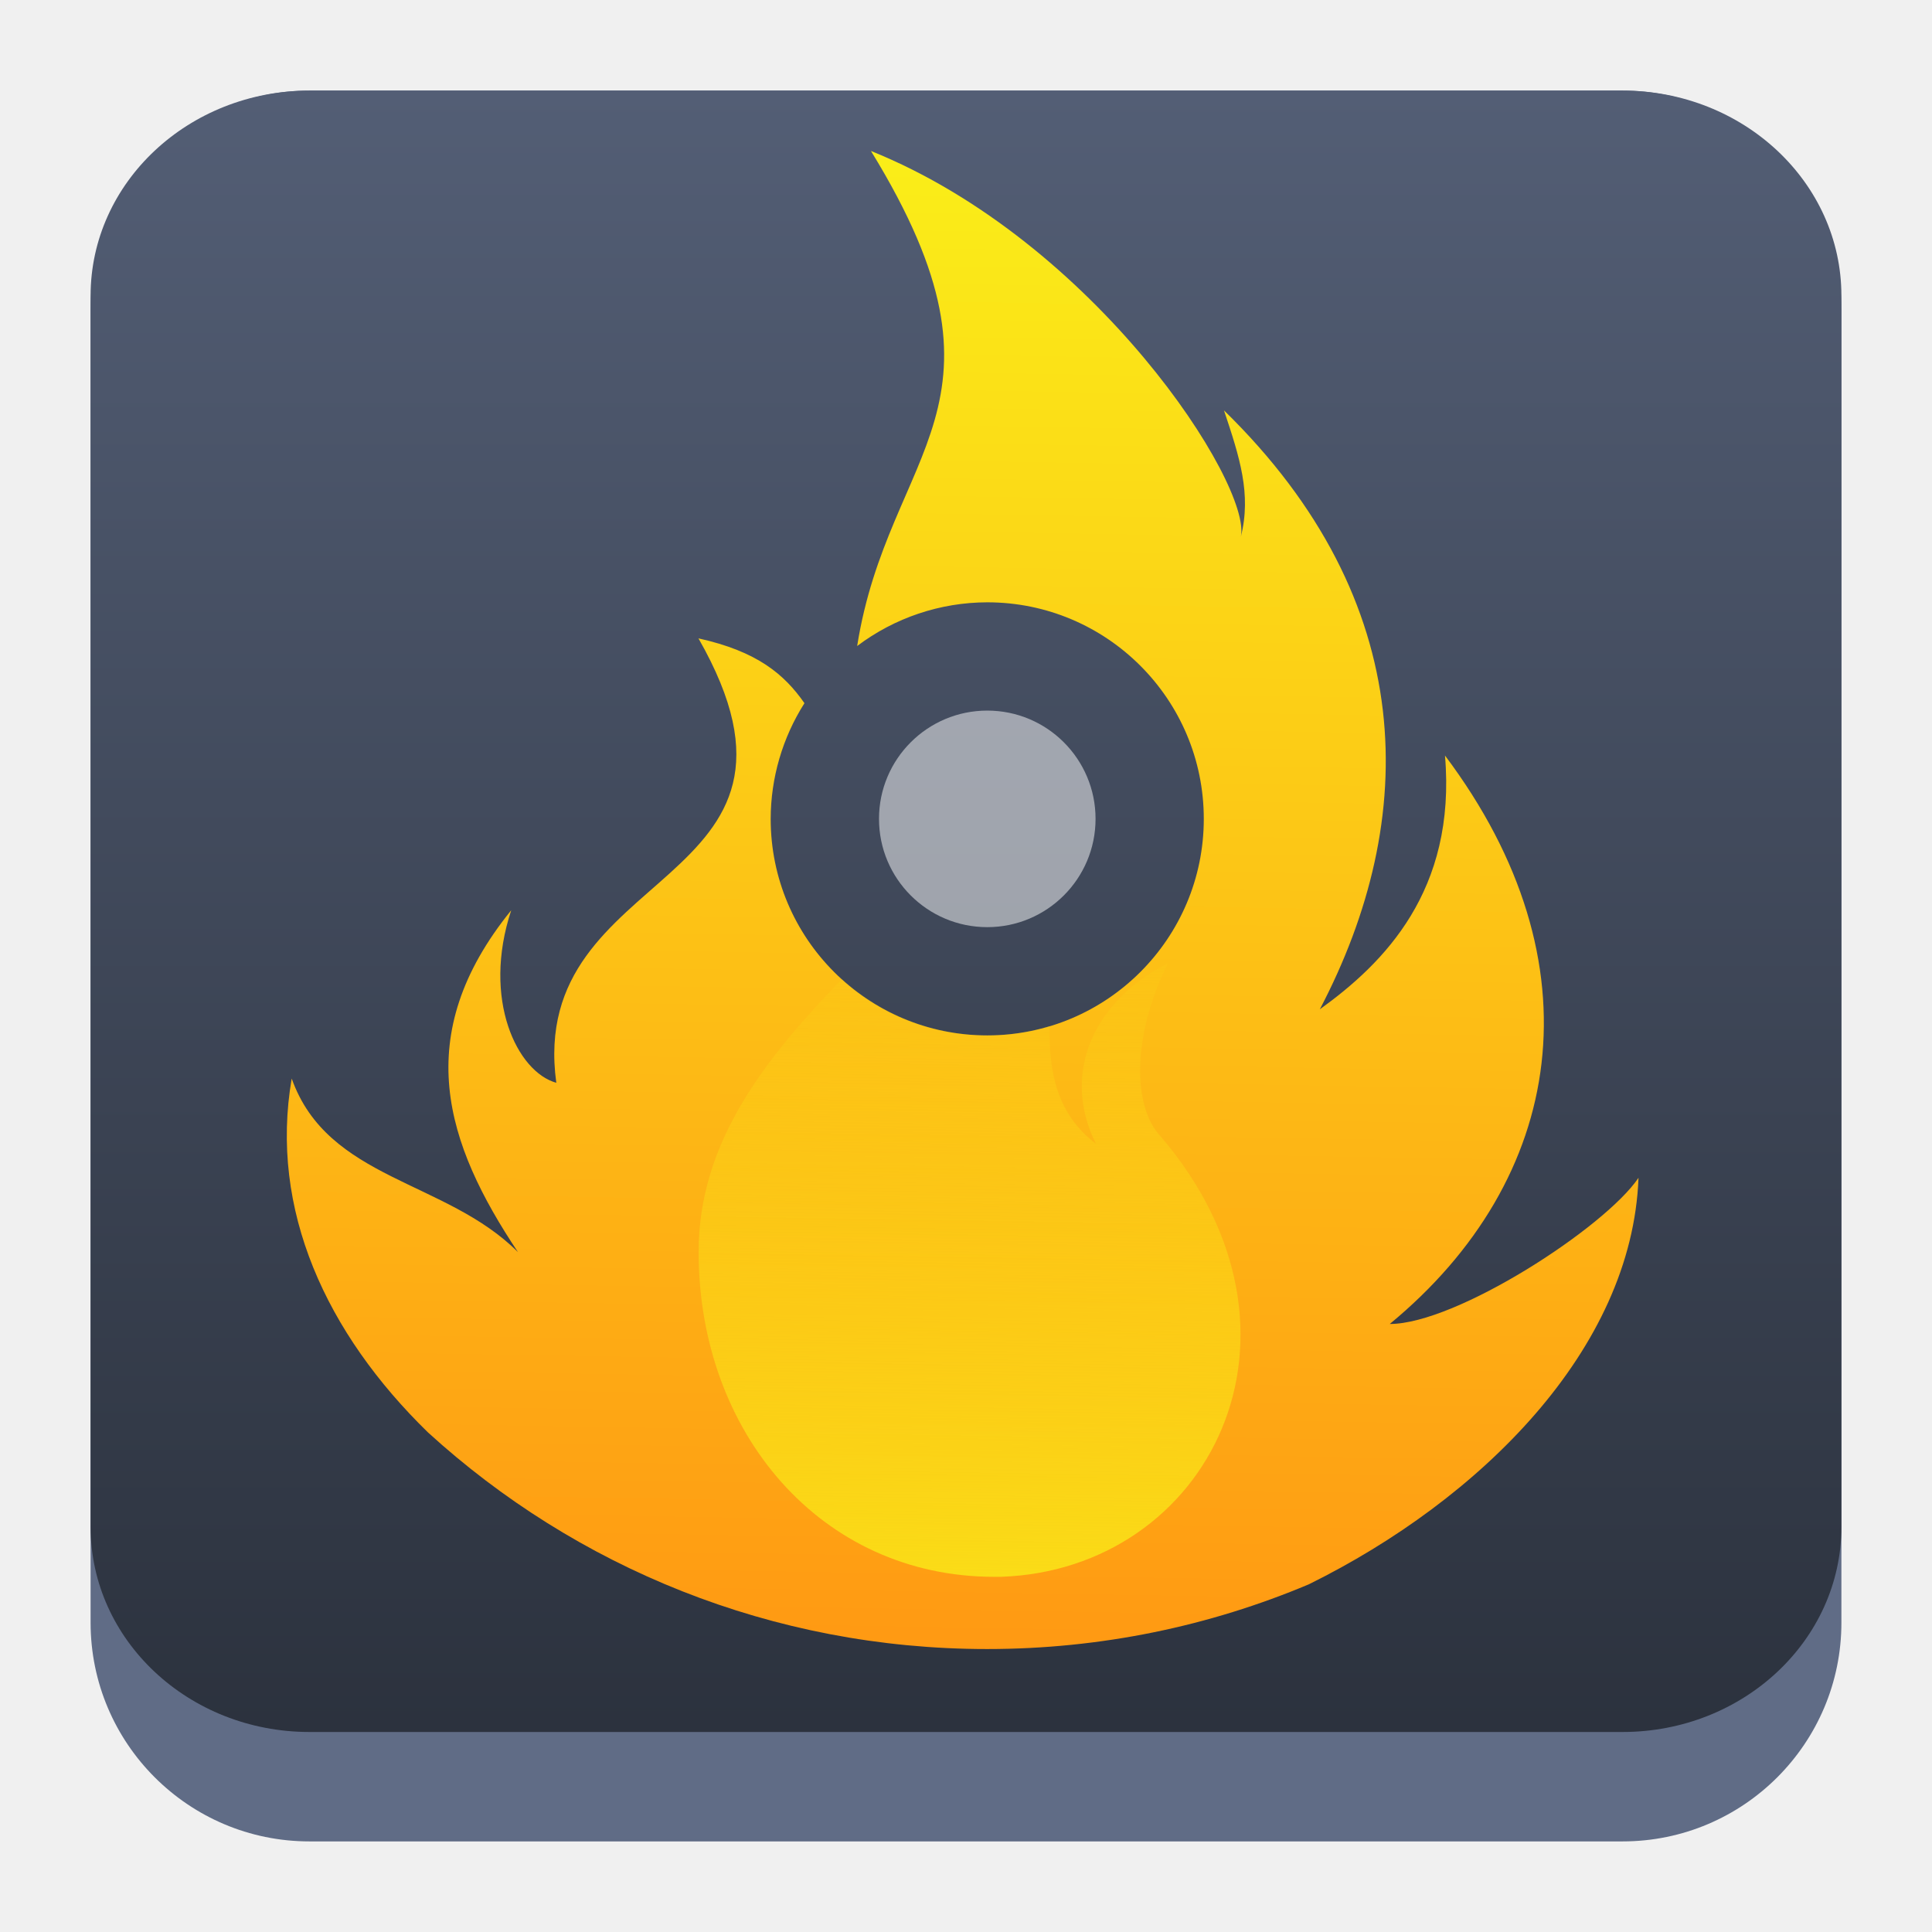
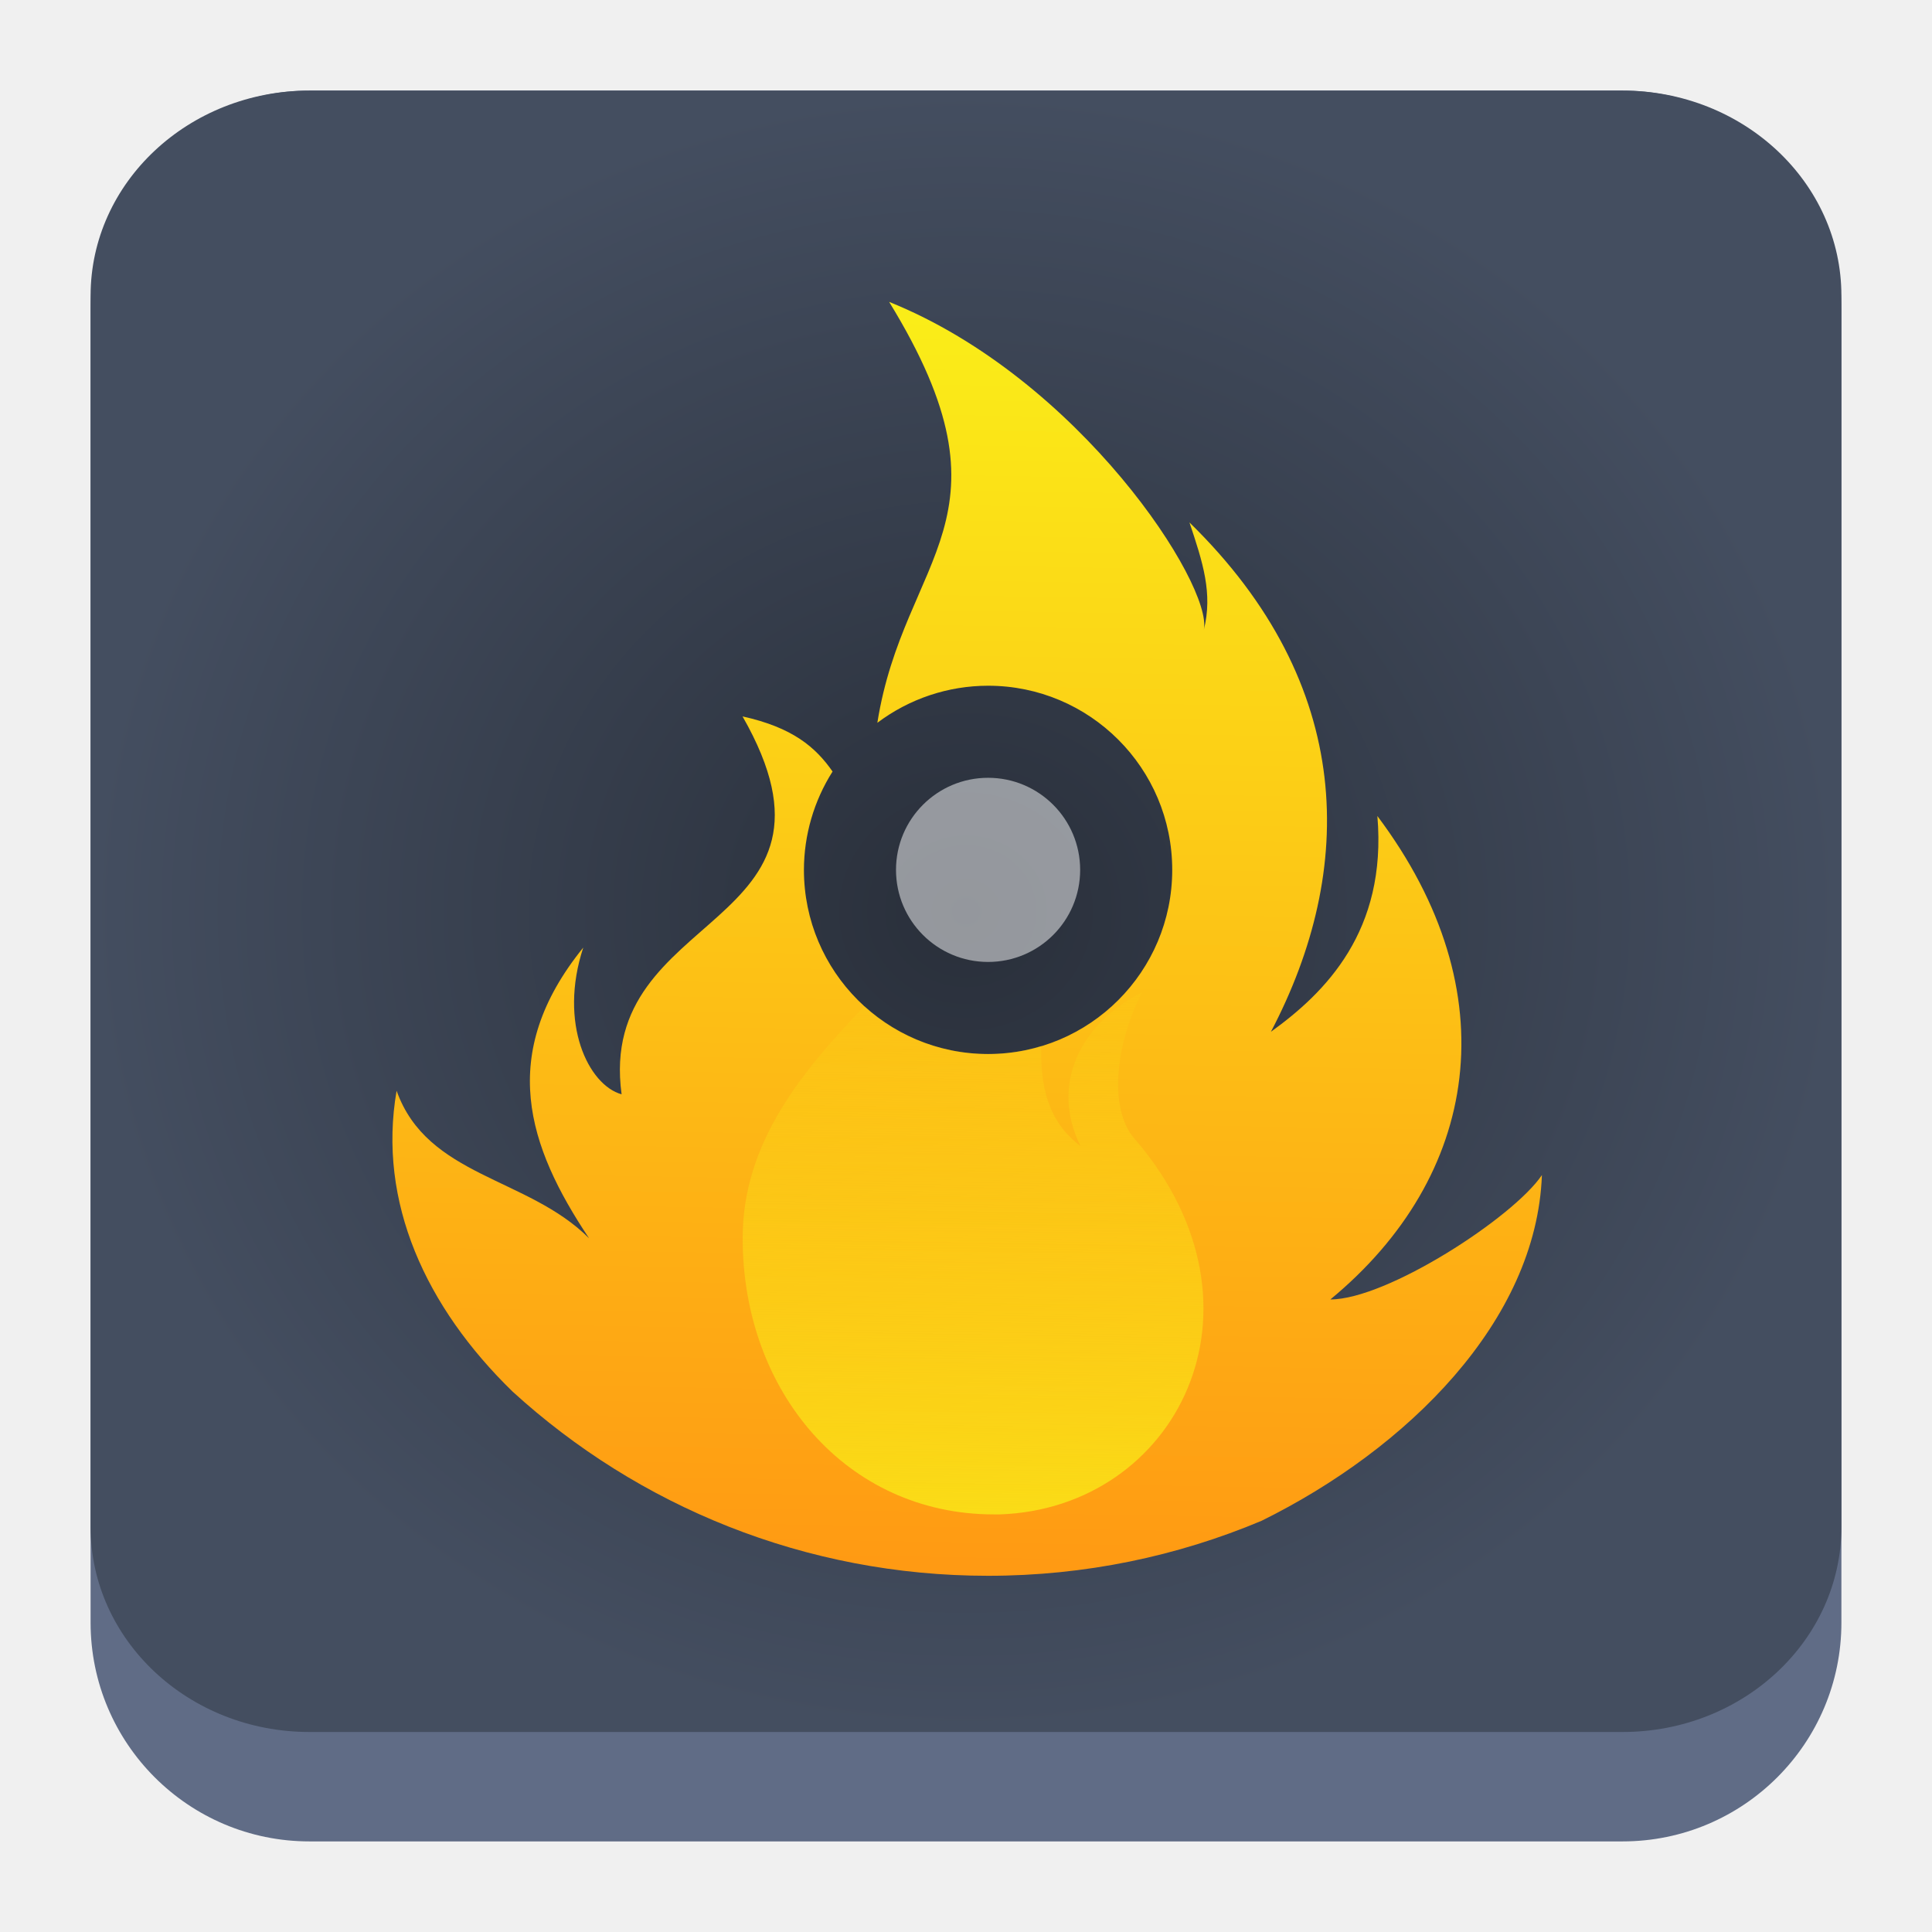
<svg xmlns="http://www.w3.org/2000/svg" xmlns:xlink="http://www.w3.org/1999/xlink" width="64" height="64" version="1.1" viewBox="0 0 16.933 16.933" id="svg392">
  <defs id="defs370">
    <filter id="filter1057" x="-0.027" y="-0.027" width="1.054" height="1.054" color-interpolation-filters="sRGB">
      <feGaussianBlur stdDeviation="0.619" id="feGaussianBlur349" />
    </filter>
    <linearGradient id="linearGradient1053" x1="-127" x2="-72" y1="60" y2="5" gradientTransform="matrix(0.26458,0,0,0.26458,3.748105,-11.86354)" gradientUnits="userSpaceOnUse">
      <stop stop-color="#323741" offset="0" id="stop352" />
      <stop stop-color="#465064" offset="1" id="stop354" />
    </linearGradient>
    <filter id="filter957" x="-0.062" y="-0.058" width="1.125" height="1.115" color-interpolation-filters="sRGB">
      <feGaussianBlur stdDeviation="0.974" id="feGaussianBlur357" />
    </filter>
    <linearGradient id="linearGradient927" x1="22.676" x2="23.373" y1="47.124" y2="5.518" gradientTransform="matrix(0.31633,0,0,0.31633,-30.16869,-10.86469)" gradientUnits="userSpaceOnUse">
      <stop stop-color="#ff9913" offset="0" id="stop360" />
      <stop stop-color="#faee18" offset="1" id="stop362" />
    </linearGradient>
    <linearGradient id="linearGradient935" x1="24.677" x2="24.989" y1="45.614" y2="25.619" gradientTransform="matrix(0.31633,0,0,0.31633,-30.16879,-10.86469)" gradientUnits="userSpaceOnUse">
      <stop stop-color="#fade17" offset="0" id="stop365" />
      <stop stop-color="#fade17" stop-opacity="0" offset="1" id="stop367" />
-     </linearGradient>
-     <linearGradient xlink:href="#linearGradient22063" id="linearGradient22065" x1="-14" y1="6" x2="-14" y2="-10" gradientUnits="userSpaceOnUse" gradientTransform="matrix(0.9590957,0,0,0.9590957,21.89384,10.38469)" />
-     <linearGradient id="linearGradient22063">
-       <stop style="stop-color:#292f3a;stop-opacity:1;" offset="0" id="stop22059" />
-       <stop style="stop-color:#535e75;stop-opacity:1;" offset="1" id="stop22061" />
    </linearGradient>
    <linearGradient id="linearGradient3861" x1="23" x2="23" y1="290.018" y2="188.148" gradientTransform="matrix(0.2795123,0,0,0.2728573,25.1487,-79.15005)" gradientUnits="userSpaceOnUse">
      <stop stop-color="#eff0f1" offset="0" id="stop253" />
      <stop stop-color="#bdc3c7" offset="1" id="stop255" />
    </linearGradient>
    <linearGradient id="linearGradient1066" x1="23.065" x2="23.065" y1="2.933" y2="-9.409" gradientUnits="userSpaceOnUse" gradientTransform="matrix(1.056425,0,0,1.056425,25.1487,-11.22855)">
      <stop stop-color="#da4453" offset="0" id="stop258" />
      <stop stop-color="#ed1515" offset="1" id="stop260" />
    </linearGradient>
    <linearGradient id="linearGradient4626">
      <stop style="stop-color:#000000;stop-opacity:1;" offset="0" id="stop4628" />
      <stop style="stop-color:#000000;stop-opacity:0;" offset="1" id="stop4630" />
    </linearGradient>
    <radialGradient id="radialGradient1353" cx="2.675" cy="4.54" r="1.762" gradientTransform="matrix(3.707855,0,0,3.470206,28.19744,3.245035)" gradientUnits="userSpaceOnUse" xlink:href="#linearGradient4626" />
    <radialGradient id="radialGradient1341" cx="2.675" cy="4.54" r="1.762" gradientTransform="matrix(0.9810366,0,0,0.9181586,0.2862641,0.8585822)" gradientUnits="userSpaceOnUse" xlink:href="#linearGradient4626" />
    <radialGradient id="radialGradient1345" cx="2.675" cy="4.54" r="1.762" gradientTransform="matrix(0.9810366,0,0,0.9181586,2.67158,0.8585822)" gradientUnits="userSpaceOnUse" xlink:href="#linearGradient4626" />
    <radialGradient id="radialGradient1349" cx="2.675" cy="4.54" r="1.762" gradientTransform="matrix(0.9810366,0,0,0.9181586,5.046629,0.8585822)" gradientUnits="userSpaceOnUse" xlink:href="#linearGradient4626" />
    <radialGradient id="radialGradient1385" cx="2.675" cy="4.54" r="1.762" gradientTransform="matrix(3.707855,0,0,3.470206,28.19744,12.15305)" gradientUnits="userSpaceOnUse" xlink:href="#linearGradient4626" />
    <radialGradient id="radialGradient1405" cx="2.675" cy="4.54" r="1.762" gradientTransform="matrix(3.707855,0,0,3.470206,1.081943,21.21146)" gradientUnits="userSpaceOnUse" xlink:href="#linearGradient4626" />
    <radialGradient id="radialGradient1407" cx="2.675" cy="4.54" r="1.762" gradientTransform="matrix(3.707855,0,0,3.470206,10.09731,21.21146)" gradientUnits="userSpaceOnUse" xlink:href="#linearGradient4626" />
    <radialGradient id="radialGradient1409" cx="2.675" cy="4.54" r="1.762" gradientTransform="matrix(3.707855,0,0,3.470206,19.07388,21.21146)" gradientUnits="userSpaceOnUse" xlink:href="#linearGradient4626" />
    <radialGradient id="radialGradient1411" cx="2.675" cy="4.54" r="1.762" gradientTransform="matrix(3.707855,0,0,3.470206,28.19744,21.21146)" gradientUnits="userSpaceOnUse" xlink:href="#linearGradient4626" />
    <linearGradient id="linearGradient1439" x1="23.282" x2="23.282" y1="11.251" y2="2.296" gradientUnits="userSpaceOnUse">
      <stop stop-color="#bdc3c7" offset="0" id="stop272" />
      <stop stop-color="#eff0f1" offset="1" id="stop274" />
    </linearGradient>
    <linearGradient id="linearGradient1441" x1="22.997" x2="22.997" y1="25.902" y2="4.095" gradientTransform="matrix(3.779528,0,0,3.779528,-64,0)" gradientUnits="userSpaceOnUse">
      <stop stop-color="#7f8c8d" offset="0" id="stop277" />
      <stop stop-color="#bdc3c7" offset="1" id="stop279" />
    </linearGradient>
    <linearGradient id="linearGradient1501" x1="19.512" x2="19.512" y1="5.821" y2="2.339" gradientUnits="userSpaceOnUse">
      <stop stop-color="#16a085" offset="0" id="stop282" />
      <stop stop-color="#fff" offset="1" id="stop284" />
    </linearGradient>
    <linearGradient id="linearGradient1509" x1="19.512" x2="19.512" y1="5.821" y2="3.099" gradientTransform="translate(2.391871,4.7625)" gradientUnits="userSpaceOnUse" xlink:href="#linearGradient1515" />
    <linearGradient id="linearGradient1515">
      <stop stop-color="#f39c1f" offset="0" id="stop243" />
      <stop stop-color="#fff" offset="1" id="stop245" />
    </linearGradient>
    <linearGradient id="linearGradient1505" x1="19.512" x2="19.512" y1="5.821" y2="3.099" gradientTransform="translate(4.7625,2.38125)" gradientUnits="userSpaceOnUse">
      <stop stop-color="#16a085" offset="0" id="stop287" />
      <stop stop-color="#d9faf4" offset="1" id="stop289" />
    </linearGradient>
    <linearGradient id="linearGradient1525" x1="19.512" x2="19.512" y1="5.821" y2="3.099" gradientTransform="translate(7.143749,-0.03049597)" gradientUnits="userSpaceOnUse" xlink:href="#linearGradient1515" />
-     <linearGradient xlink:href="#linearGradient927" id="linearGradient1859" gradientUnits="userSpaceOnUse" gradientTransform="matrix(0.31633,0,0,0.31633,1.060876,-0.4146694)" x1="22.676" y1="47.124" x2="23.373" y2="5.518" />
-     <linearGradient xlink:href="#linearGradient935" id="linearGradient1861" gradientUnits="userSpaceOnUse" gradientTransform="matrix(0.31633,0,0,0.31633,1.060776,-0.4146694)" x1="24.677" y1="45.614" x2="24.989" y2="25.619" />
+     <linearGradient xlink:href="#linearGradient4717" id="linearGradient4723" x1="24" y1="1048.362" x2="24" y2="1008.362" gradientUnits="userSpaceOnUse" gradientTransform="matrix(0.277807,0,0,0.277807,-24.24663,-285.6863)" />
+     <linearGradient id="linearGradient4717">
+       <stop style="stop-color:#12375a;stop-opacity:1" offset="0" id="stop7-3" />
+       <stop style="stop-color:#537596;stop-opacity:1" offset="1" id="stop9-6" />
+     </linearGradient>
+     <radialGradient xlink:href="#linearGradient22063" id="radialGradient1354" cx="32" cy="30.188" fx="32" fy="30.188" r="29" gradientTransform="matrix(0.2645781,0,0,0.248042,0,0.4991854)" gradientUnits="userSpaceOnUse" />
+     <linearGradient id="linearGradient22063">
+       <stop style="stop-color:#292f3a;stop-opacity:1;" offset="0" id="stop22059" />
+       <stop style="stop-color:#444e60;stop-opacity:1;" offset="1" id="stop22061" />
+     </linearGradient>
+     <filter id="filter11742" x="-0.114" y="-0.056" width="1.228" height="1.112" color-interpolation-filters="sRGB">
+       <feGaussianBlur stdDeviation="0.8" id="feGaussianBlur195" />
+     </filter>
+     <linearGradient xlink:href="#linearGradient927" id="linearGradient762" gradientUnits="userSpaceOnUse" gradientTransform="matrix(0.2689887,0,0,0.2689887,2.204344,1.168372)" x1="22.676" y1="47.124" x2="23.373" y2="5.518" />
+     <linearGradient xlink:href="#linearGradient935" id="linearGradient764" gradientUnits="userSpaceOnUse" gradientTransform="matrix(0.2689887,0,0,0.2689887,2.204267,1.168372)" x1="24.677" y1="45.614" x2="24.989" y2="25.619" />
  </defs>
-   <path d="m 0.794,2.712 c 0,-1.059 0.859,-1.918 1.918,-1.918 H 14.221 c 1.059,0 1.918,0.859 1.918,1.918 V 14.221 c 0,1.059 -0.859,1.918 -1.918,1.918 H 2.712 c -1.059,0 -1.918,-0.859 -1.918,-1.918 z" id="path736" style="fill:#606c86;fill-opacity:1;stroke-width:0.959" />
-   <path d="m 0.794,2.592 c 0,-0.993 0.859,-1.798 1.918,-1.798 H 14.221 c 1.059,0 1.918,0.805 1.918,1.798 V 13.382 c 0,0.993 -0.859,1.798 -1.918,1.798 H 2.712 c -1.059,0 -1.918,-0.805 -1.918,-1.798 z" id="path738" style="fill:url(#linearGradient22065);fill-opacity:1;stroke-width:0.959" />
-   <path d="m 7.634,1.323 6.35e-4,0.002 c 1.373,2.236 0.152,2.606 -0.122,4.337 a 1.898,1.898 0 0 1 1.14,-0.383 1.898,1.898 0 0 1 1.898,1.898 1.898,1.898 0 0 1 -1.898,1.898 1.898,1.898 0 0 1 -1.898,-1.898 1.898,1.898 0 0 1 0.296,-1.014 c -0.177,-0.253 -0.413,-0.454 -0.929,-0.568 1.265,2.214 -1.509,1.967 -1.246,3.895 -0.341,-0.094 -0.654,-0.729 -0.395,-1.512 -0.891,1.1 -0.574,2.047 0.059,2.996 -0.633,-0.633 -1.667,-0.631 -1.983,-1.521 -0.198,1.149 0.303,2.233 1.195,3.102 1.293,1.179 3.012,1.898 4.9,1.898 1,0 1.952,-0.202 2.819,-0.567 1.501,-0.741 2.834,-2.057 2.89,-3.563 -0.294,0.436 -1.597,1.281 -2.18,1.281 1.534,-1.265 1.851,-3.163 0.484,-4.982 0.101,1.186 -0.537,1.821 -1.097,2.224 0.876,-1.671 0.876,-3.574 -0.84,-5.249 0.137,0.41 0.242,0.732 0.148,1.107 C 10.971,4.245 9.601,2.115 7.633,1.323 Z" fill="url(#linearGradient927)" id="path382-3" style="fill:url(#linearGradient1859);stroke-width:0.316" />
-   <path d="M 10.238,8.442 C 9.605,8.758 9.289,9.391 9.605,10.024 9.272,9.773 9.19,9.409 9.2,8.993 a 1.898,1.898 0 0 1 -0.546,0.082 1.898,1.898 0 0 1 -1.275,-0.494 c -0.66,0.685 -1.256,1.418 -1.256,2.392 0,1.582 1.071,2.847 2.59,2.847 h 0.06 C 10.59,13.758 11.652,11.7 10.177,9.965 9.924,9.705 9.92,9.075 10.237,8.442 Z" fill="url(#linearGradient935)" id="path384-5" style="fill:url(#linearGradient1861);stroke-width:0.316" />
-   <circle cx="8.653" cy="7.177" r="0.949" fill="#ffffff" opacity="0.5" id="circle386-6" style="stroke-width:0.316" />
+   <path d="m 0.794,2.712 c 0,-1.059 0.859,-1.918 1.918,-1.918 h 11.509 c 1.059,0 1.918,0.859 1.918,1.918 V 14.221 c 0,1.059 -0.859,1.918 -1.918,1.918 H 2.712 c -1.059,0 -1.918,-0.859 -1.918,-1.918 z" id="path736" style="fill:#606c86;fill-opacity:1;stroke-width:0.959" />
+   <path d="m 0.794,2.592 c 0,-0.993 0.859,-1.798 1.918,-1.798 h 11.509 c 1.059,0 1.918,0.805 1.918,1.798 V 13.382 c 0,0.993 -0.859,1.798 -1.918,1.798 H 2.712 c -1.059,0 -1.918,-0.805 -1.918,-1.798 z" id="path738" style="fill:url(#radialGradient1354);fill-opacity:1;stroke-width:0.959" />
+   <path d="m 7.793,2.646 5.527e-4,0.001 c 1.167,1.902 0.129,2.216 -0.104,3.688 A 1.614,1.614 0 0 1 8.66,6.01 1.614,1.614 0 0 1 10.274,7.624 1.614,1.614 0 0 1 8.66,9.238 1.614,1.614 0 0 1 7.046,7.624 1.614,1.614 0 0 1 7.297,6.762 C 7.147,6.547 6.946,6.376 6.508,6.279 7.584,8.162 5.225,7.952 5.448,9.591 5.158,9.511 4.893,8.971 5.112,8.305 4.355,9.24 4.624,10.046 5.163,10.853 4.625,10.315 3.745,10.316 3.476,9.56 3.307,10.536 3.734,11.459 4.493,12.197 c 1.099,1.003 2.562,1.614 4.167,1.614 0.85,0 1.66,-0.172 2.397,-0.482 1.276,-0.63 2.41,-1.749 2.457,-3.03 -0.25,0.371 -1.358,1.09 -1.854,1.09 1.304,-1.076 1.574,-2.69 0.412,-4.237 0.086,1.009 -0.457,1.548 -0.933,1.891 0.745,-1.42 0.745,-3.039 -0.714,-4.464 0.117,0.349 0.206,0.622 0.126,0.941 C 10.631,5.13 9.466,3.319 7.793,2.646 Z" fill="url(#linearGradient927)" id="path382-3-3-3" style="fill:url(#linearGradient762);stroke-width:0.269" />
+   <path d="M 10.008,8.699 C 9.47,8.968 9.201,9.506 9.47,10.044 9.186,9.832 9.117,9.522 9.126,9.168 a 1.614,1.614 0 0 1 -0.465,0.07 1.614,1.614 0 0 1 -1.084,-0.42 c -0.561,0.583 -1.068,1.206 -1.068,2.034 0,1.345 0.911,2.421 2.202,2.421 h 0.051 C 10.307,13.22 11.211,11.47 9.956,9.994 9.741,9.774 9.738,9.237 10.008,8.7 Z" fill="url(#linearGradient935)" id="path384-5-5-5" style="fill:url(#linearGradient764);stroke-width:0.269" />
+   <circle cx="8.66" cy="7.624" r="0.807" fill="#ffffff" opacity="0.5" id="circle386-6-6-6" style="stroke-width:0.269" />
</svg>
